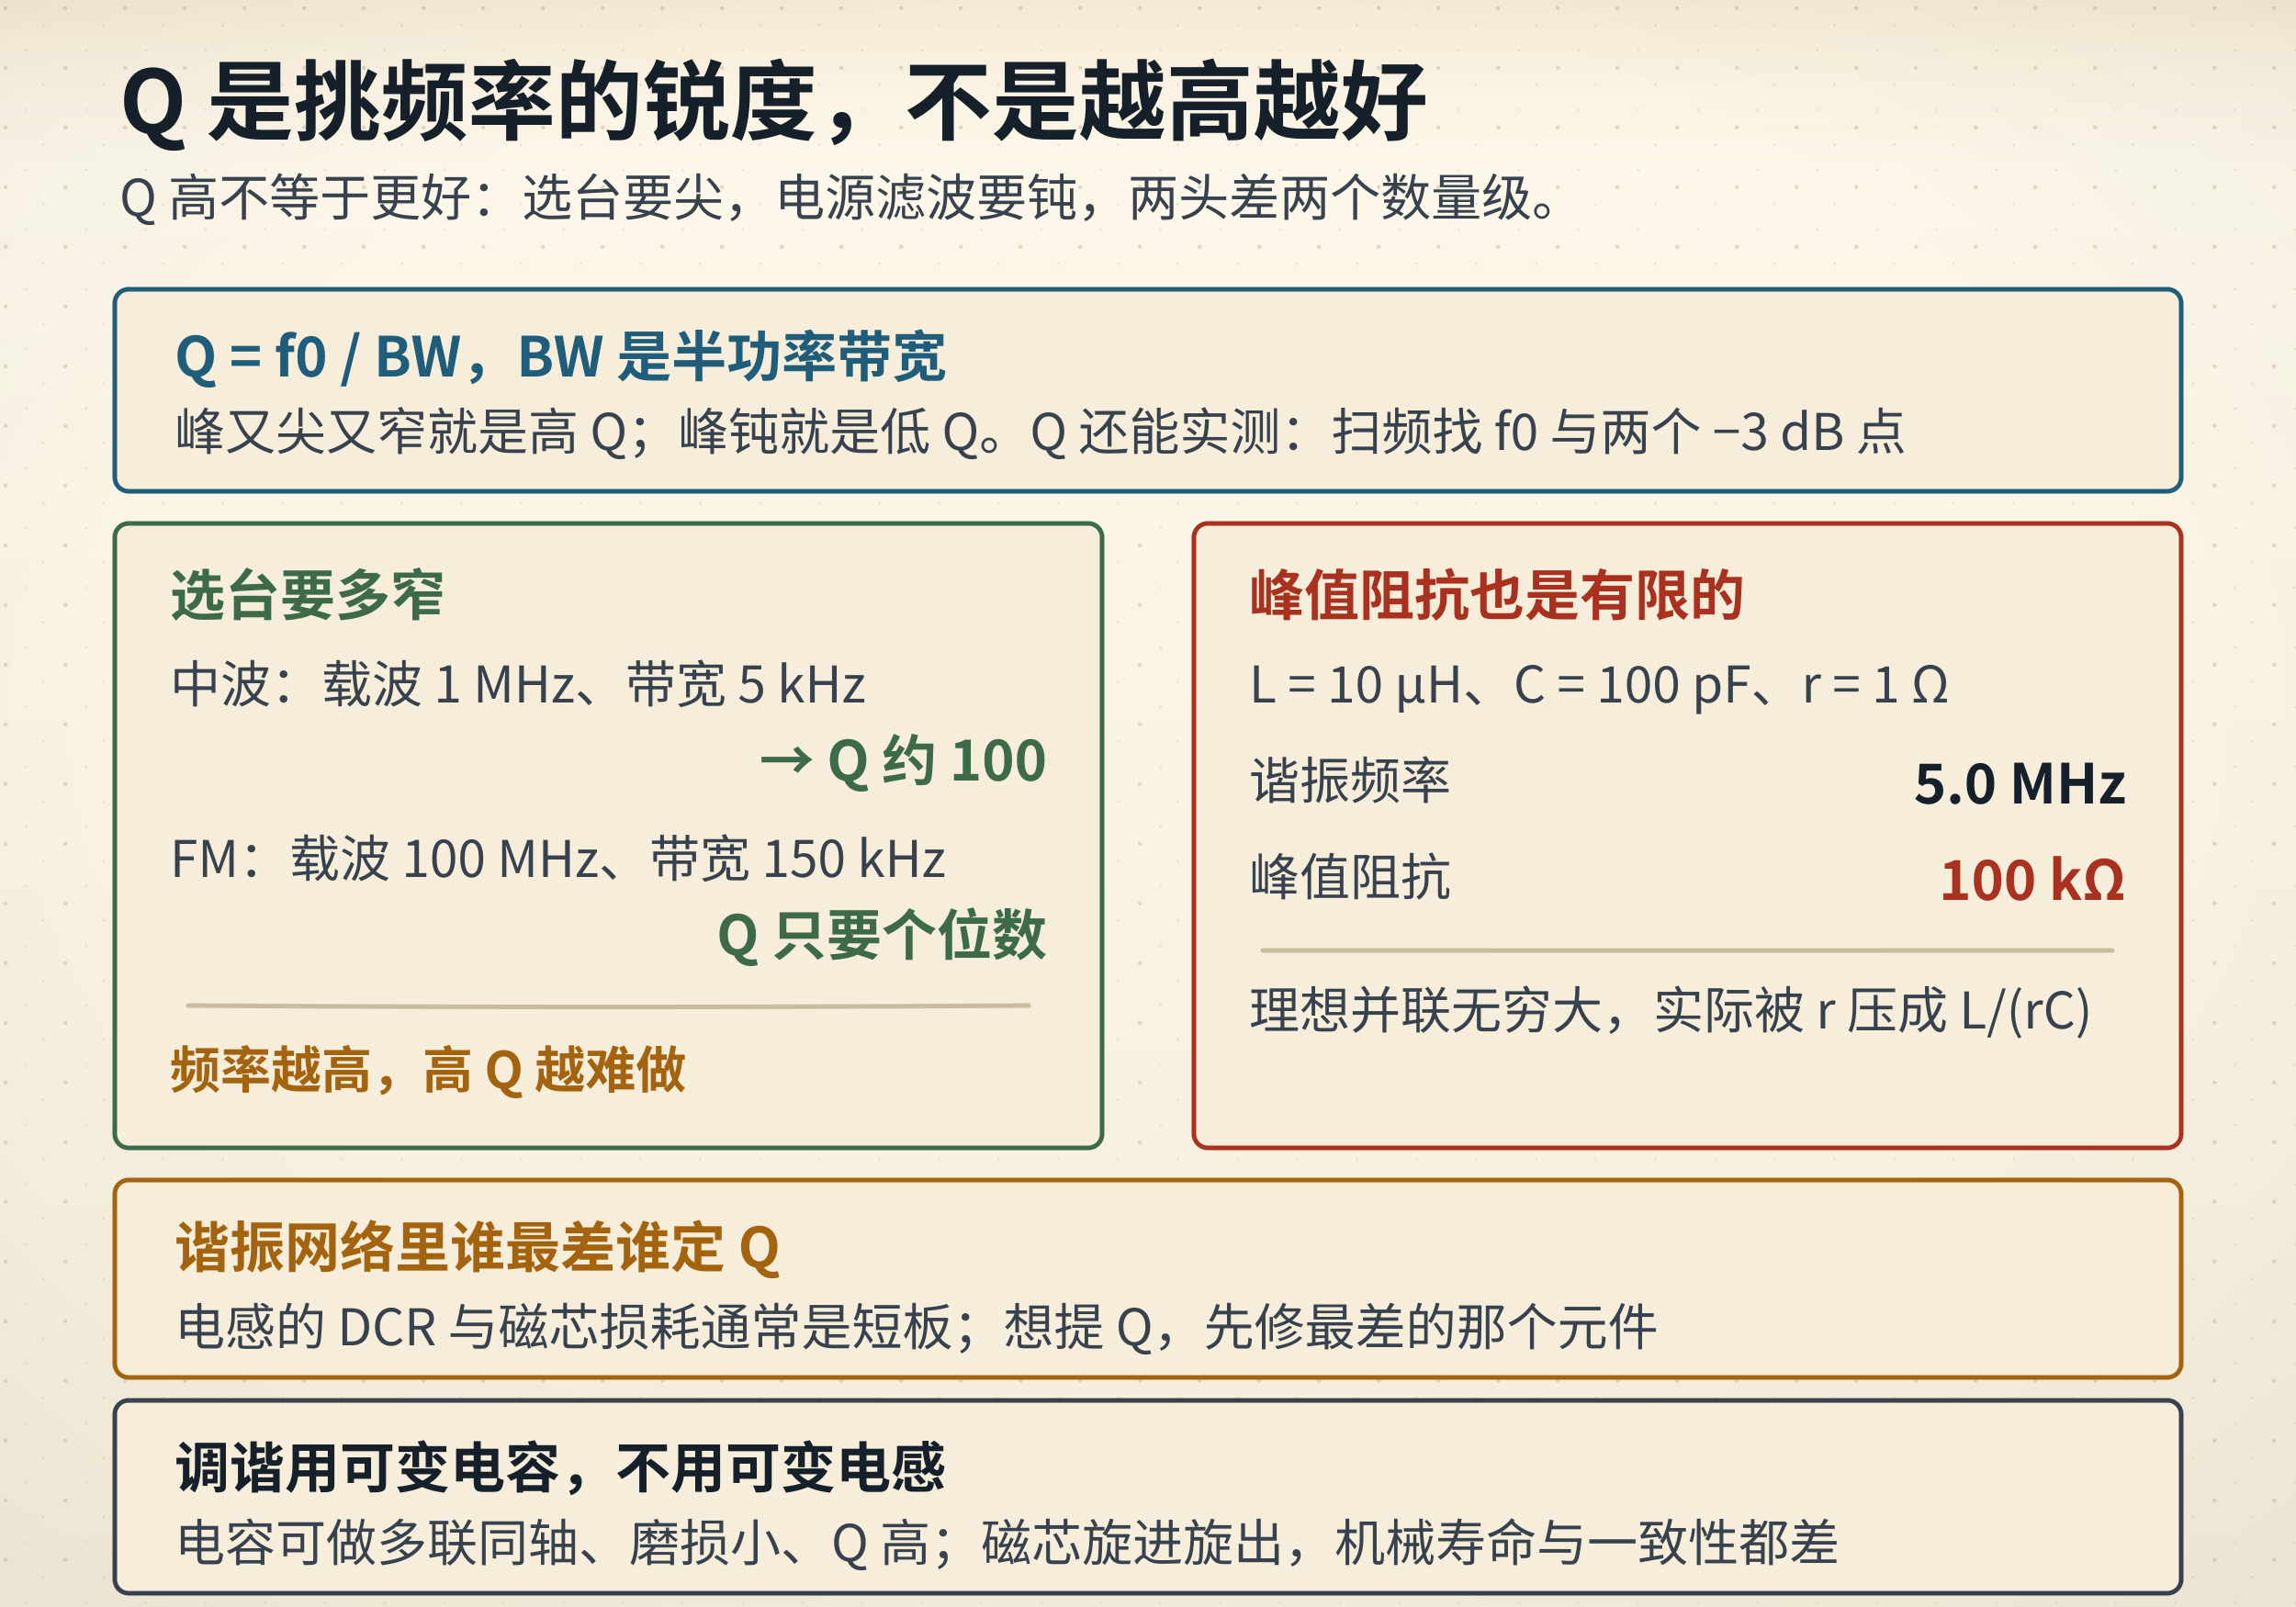
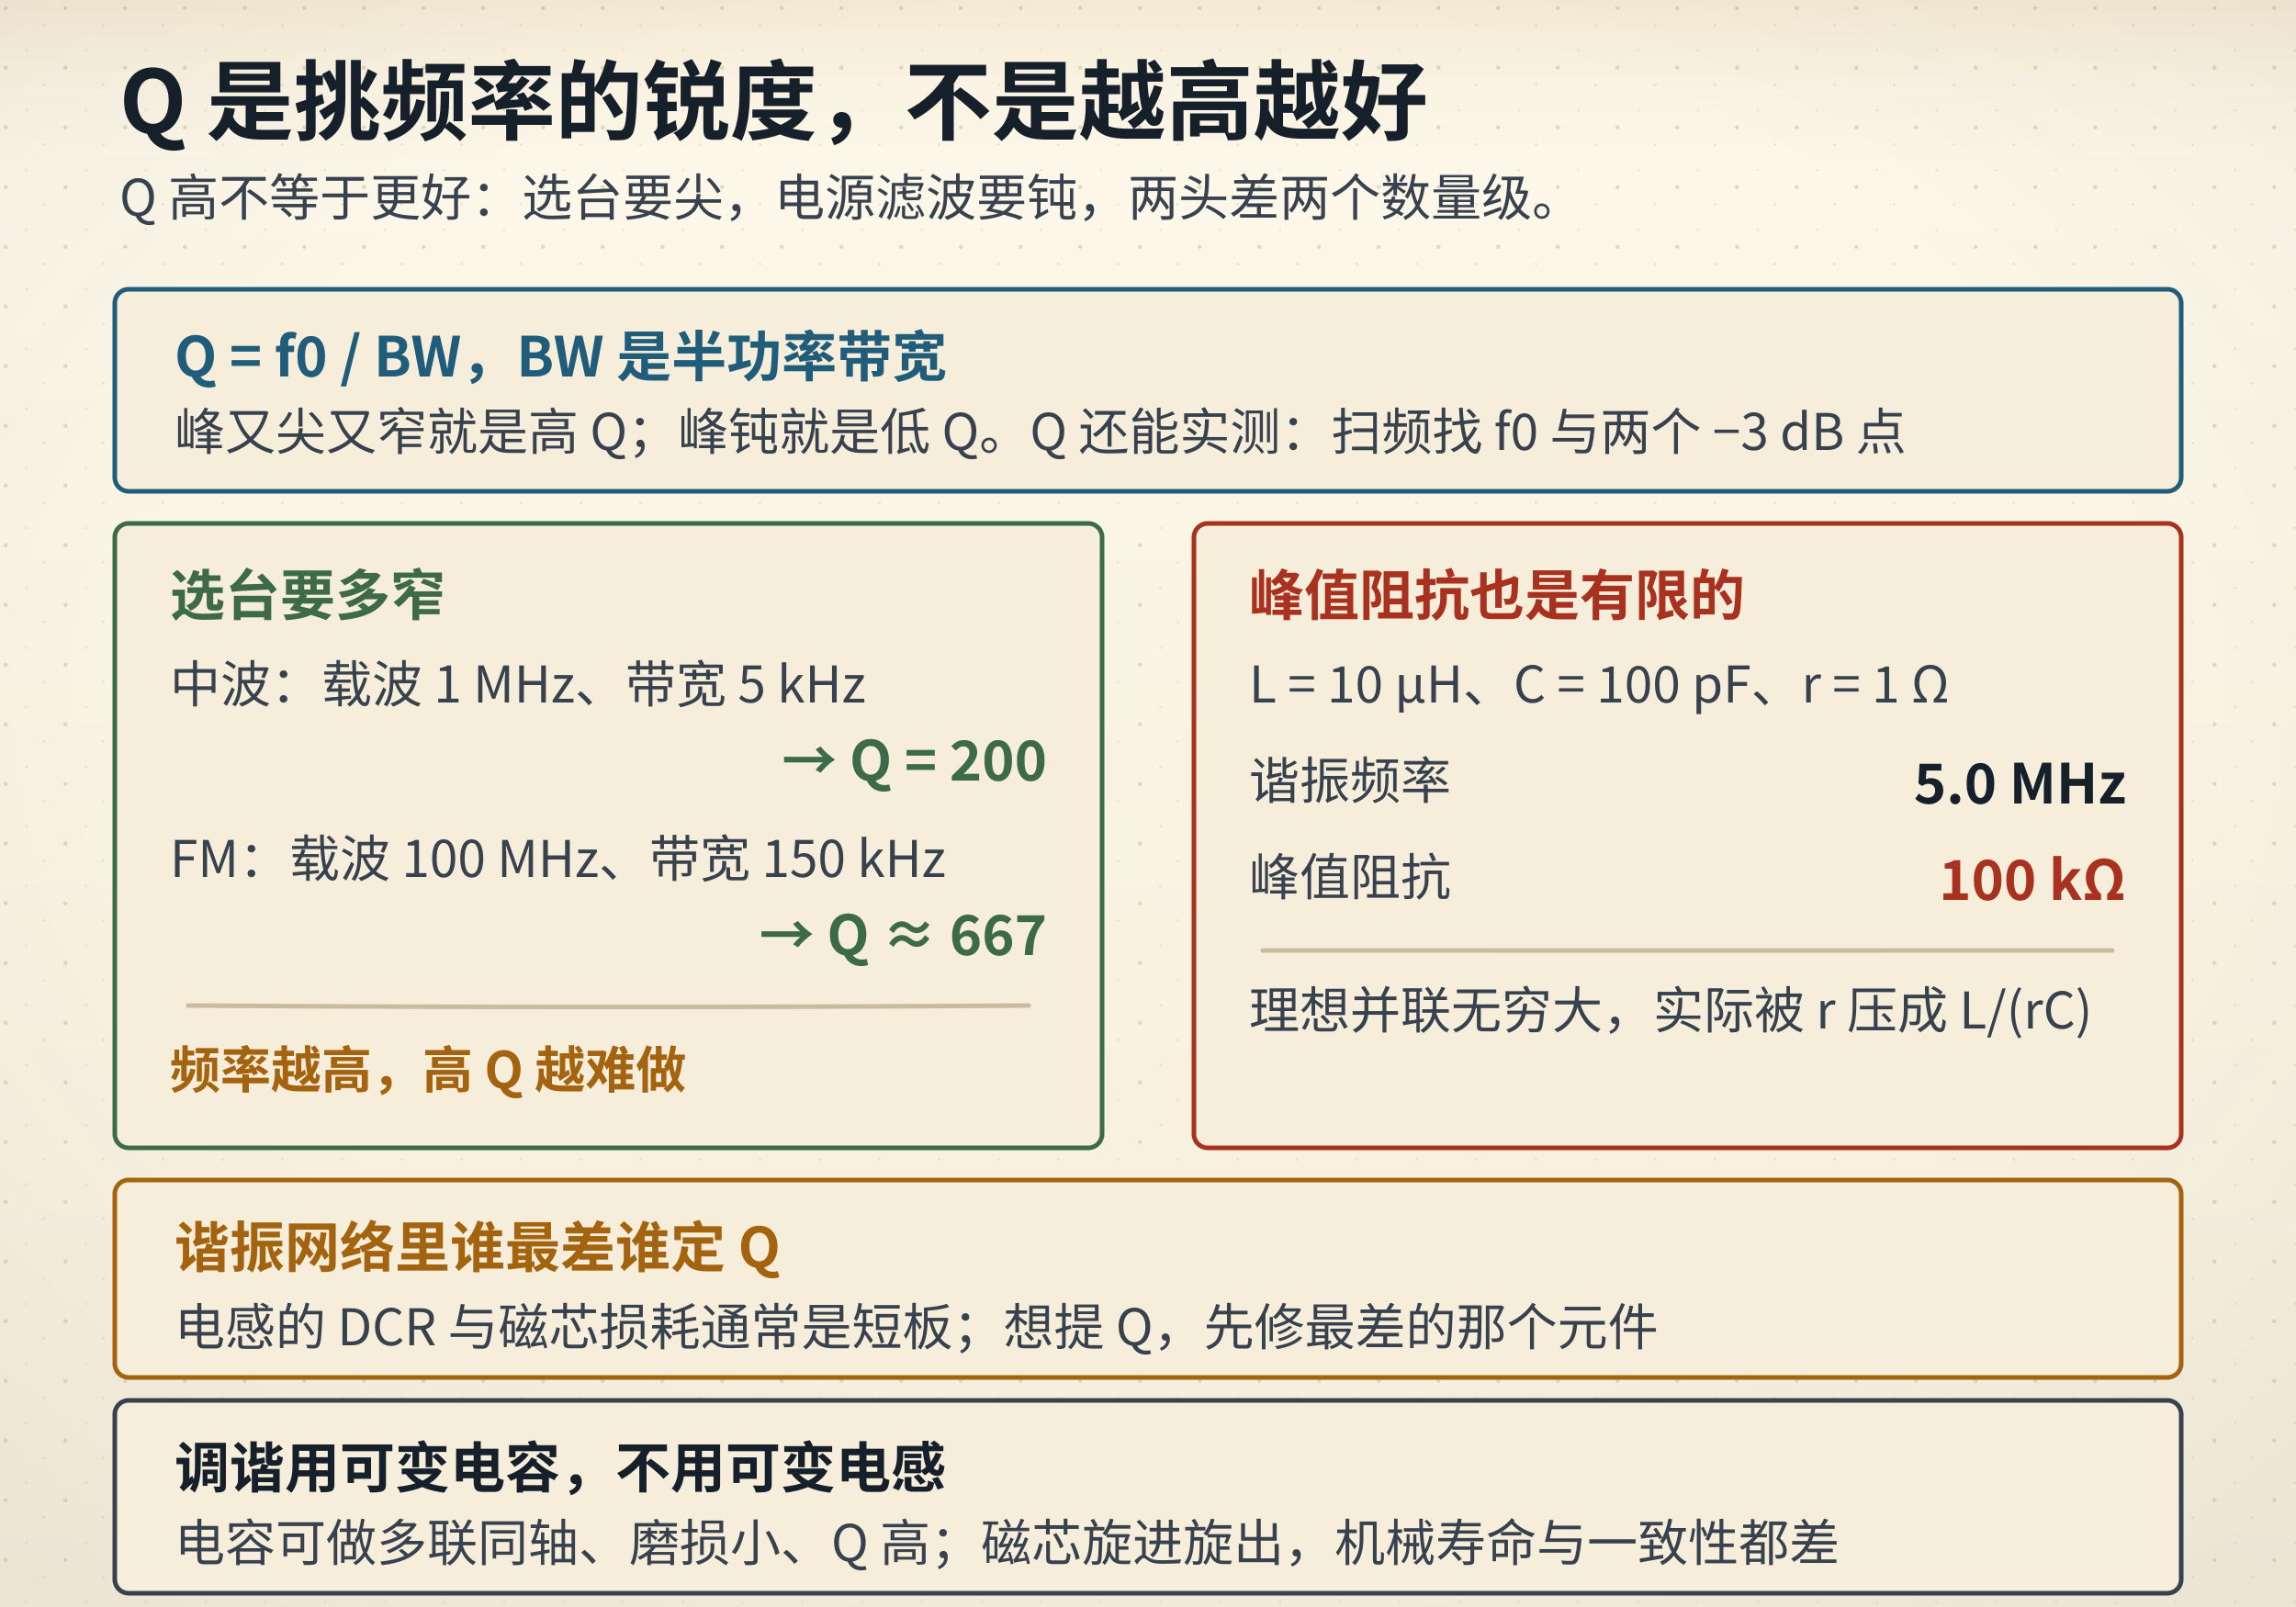
<svg xmlns="http://www.w3.org/2000/svg" viewBox="0 0 1000 700">
  <defs>
    <linearGradient id="bgL" x1="0" y1="0" x2="0" y2="1">
      <stop offset="0" stop-color="#fdf8ea" />
      <stop offset="1" stop-color="#f6eedb" />
    </linearGradient>
    <linearGradient id="bgD" x1="0" y1="0" x2="0" y2="1">
      <stop offset="0" stop-color="#141310" />
      <stop offset="1" stop-color="#1d1a14" />
    </linearGradient>
    <radialGradient id="vig" cx="0.5" cy="0.44" r="0.78">
      <stop offset="0.55" stop-color="#16202b" stop-opacity="0" />
      <stop offset="1" stop-color="#16202b" stop-opacity="0.055" />
    </radialGradient>
    <linearGradient id="hdr" x1="0" y1="0" x2="0" y2="1">
      <stop offset="0" stop-color="#a4630f" stop-opacity="0.10" />
      <stop offset="0.55" stop-color="#a4630f" stop-opacity="0.028" />
      <stop offset="1" stop-color="#a4630f" stop-opacity="0" />
    </linearGradient>
    <linearGradient id="hdrD" x1="0" y1="0" x2="0" y2="1">
      <stop offset="0" stop-color="#dcab63" stop-opacity="0.13" />
      <stop offset="0.55" stop-color="#dcab63" stop-opacity="0.04" />
      <stop offset="1" stop-color="#dcab63" stop-opacity="0" />
    </linearGradient>
    <pattern id="dots" width="26" height="26" patternUnits="userSpaceOnUse">
      <circle cx="2.5" cy="3.5" r="0.9" fill="#c9bb9d" />
      <circle cx="19" cy="11" r="0.55" fill="#c9bb9d" opacity="0.7" />
      <circle cx="11.5" cy="22" r="0.6" fill="#c9bb9d" opacity="0.55" />
    </pattern>
    <filter id="soft" x="-40%" y="-40%" width="180%" height="180%">
      <feDropShadow dx="0" dy="1.4" stdDeviation="2" flood-color="#16202b" flood-opacity="0.13" />
    </filter>
    <filter id="pglow" x="-70%" y="-70%" width="240%" height="240%">
      <feGaussianBlur stdDeviation="1.7" result="b" />
      <feMerge>
        <feMergeNode in="b" />
        <feMergeNode in="SourceGraphic" />
      </feMerge>
    </filter>
  </defs>
  <rect class="page-bg" width="1000" height="700" fill="url(#bgL)" />
  <rect class="page-grain" width="1000" height="700" fill="url(#dots)" />
  <rect class="page-vig" width="1000" height="700" fill="url(#vig)" />
  <rect class="page-hdr" width="1000" height="72" fill="url(#hdr)" />
  <style>
text{font-family:"Segoe UI","Microsoft YaHei","PingFang SC","Hiragino Sans GB","Noto Sans CJK SC","Source Han Sans SC","Noto Sans SC",sans-serif;}
line,path,polyline,polygon{stroke-linecap:round;stroke-linejoin:round}
.page-bg{fill:url(#bgL)}
.page-grain{opacity:.5}
.page-vig{opacity:1}
.page-hdr{fill:url(#hdr)}
@media (prefers-color-scheme: dark){
.page-bg{fill:url(#bgD)}
.page-grain{opacity:.34}
.page-vig{opacity:.5}
.page-hdr{fill:url(#hdrD)}
[fill="#fdf8ea"]{fill:#141310}
[stroke="#fdf8ea"]{stroke:#141310}
[fill="#f6eedb"]{fill:#1d1a14}
[stroke="#f6eedb"]{stroke:#1d1a14}
[fill="#e0d3b8"]{fill:#3b3529}
[stroke="#e0d3b8"]{stroke:#3b3529}
[fill="#c9bb9d"]{fill:#4a4436}
[stroke="#c9bb9d"]{stroke:#4a4436}
[fill="#16202b"]{fill:#ece4d3}
[stroke="#16202b"]{stroke:#ece4d3}
[fill="#37424e"]{fill:#cfc6b4}
[stroke="#37424e"]{stroke:#cfc6b4}
[fill="#5b666f"]{fill:#a79e8b}
[stroke="#5b666f"]{stroke:#a79e8b}
[fill="#8b8272"]{fill:#857c6c}
[stroke="#8b8272"]{stroke:#857c6c}
text[fill="#fdf8ea"]{fill:#f9f3e3}
[fill="#e6eff3"]{fill:#17262e}
[fill="#e4f1f3"]{fill:#15262a}
[fill="#e8efe6"]{fill:#182418}
[fill="#f6e7e1"]{fill:#281a16}
[fill="#f7eedb"]{fill:#292114}
[fill="#efe8ee"]{fill:#241c22}
text[fill="#1f5d7a"]{fill:#7fb7cf}
:is(rect,circle,path,line,polygon,polyline,ellipse,g)[fill="#1f5d7a"]{fill:#2b4d5f}
[stroke="#1f5d7a"]{stroke:#6fa3b9}
text[fill="#2f7f96"]{fill:#8ac9d8}
:is(rect,circle,path,line,polygon,polyline,ellipse,g)[fill="#2f7f96"]{fill:#2b5660}
[stroke="#2f7f96"]{stroke:#77b2c1}
text[fill="#3d6b4a"]{fill:#98c096}
:is(rect,circle,path,line,polygon,polyline,ellipse,g)[fill="#3d6b4a"]{fill:#2f4a33}
[stroke="#3d6b4a"]{stroke:#7aa87c}
text[fill="#a8321f"]{fill:#e0907a}
:is(rect,circle,path,line,polygon,polyline,ellipse,g)[fill="#a8321f"]{fill:#55231b}
[stroke="#a8321f"]{stroke:#c07a63}
text[fill="#a4630f"]{fill:#dcab63}
:is(rect,circle,path,line,polygon,polyline,ellipse,g)[fill="#a4630f"]{fill:#553a17}
[stroke="#a4630f"]{stroke:#c08a45}
text[fill="#6b3f63"]{fill:#c4a2bf}
:is(rect,circle,path,line,polygon,polyline,ellipse,g)[fill="#6b3f63"]{fill:#452c40}
[stroke="#6b3f63"]{stroke:#a17c9b}
}
</style>
  <text x="52" y="58" font-size="38" fill="#16202b" font-family="'KaiTi','STKaiti','Kaiti SC','LXGW WenKai','Noto Serif CJK SC','Source Han Serif SC','Songti SC','SimSun','Noto Serif SC',serif" font-weight="700" text-anchor="start">Q 是挑频率的锐度，不是越高越好</text>
  <text x="52" y="94" font-size="22" fill="#37424e" font-family="'KaiTi','STKaiti','Kaiti SC','LXGW WenKai','Noto Serif CJK SC','Source Han Serif SC','Songti SC','SimSun','Noto Serif SC',serif" font-weight="400" text-anchor="start">Q 高不等于更好：选台要尖，电源滤波要钝，两头差两个数量级。</text>
  <rect x="50" y="126" width="900" height="88" rx="6" fill="#f6eedb" stroke="#1f5d7a" stroke-width="2" />
  <text x="76" y="164" font-size="24" fill="#1f5d7a" font-family="'KaiTi','STKaiti','Kaiti SC','LXGW WenKai','Noto Serif CJK SC','Source Han Serif SC','Songti SC','SimSun','Noto Serif SC',serif" font-weight="700" text-anchor="start">Q = f0 / BW，BW 是半功率带宽</text>
  <text x="76" y="196" font-size="22" fill="#37424e" font-family="'KaiTi','STKaiti','Kaiti SC','LXGW WenKai','Noto Serif CJK SC','Source Han Serif SC','Songti SC','SimSun','Noto Serif SC',serif" font-weight="400" text-anchor="start">峰又尖又窄就是高 Q；峰钝就是低 Q。Q 还能实测：扫频找 f0 与两个 −3 dB 点</text>
  <rect x="50" y="228" width="430" height="272" rx="6" fill="#f6eedb" stroke="#3d6b4a" stroke-width="2" />
  <text x="74" y="268" font-size="24" fill="#3d6b4a" font-family="'KaiTi','STKaiti','Kaiti SC','LXGW WenKai','Noto Serif CJK SC','Source Han Serif SC','Songti SC','SimSun','Noto Serif SC',serif" font-weight="700" text-anchor="start">选台要多窄</text>
  <text x="74" y="306" font-size="22" fill="#37424e" font-family="'KaiTi','STKaiti','Kaiti SC','LXGW WenKai','Noto Serif CJK SC','Source Han Serif SC','Songti SC','SimSun','Noto Serif SC',serif" font-weight="400" text-anchor="start">中波：载波 1 MHz、带宽 5 kHz</text>
-   <text x="456" y="340" font-size="24" fill="#3d6b4a" font-family="'KaiTi','STKaiti','Kaiti SC','LXGW WenKai','Noto Serif CJK SC','Source Han Serif SC','Songti SC','SimSun','Noto Serif SC',serif" font-weight="700" text-anchor="end">→ Q 约 100</text>
+   <text x="456" y="340" font-size="24" fill="#3d6b4a" font-family="'KaiTi','STKaiti','Kaiti SC','LXGW WenKai','Noto Serif CJK SC','Source Han Serif SC','Songti SC','SimSun','Noto Serif SC',serif" font-weight="700" text-anchor="end">→ Q = 200</text>
  <text x="74" y="382" font-size="22" fill="#37424e" font-family="'KaiTi','STKaiti','Kaiti SC','LXGW WenKai','Noto Serif CJK SC','Source Han Serif SC','Songti SC','SimSun','Noto Serif SC',serif" font-weight="400" text-anchor="start">FM：载波 100 MHz、带宽 150 kHz</text>
-   <text x="456" y="416" font-size="24" fill="#3d6b4a" font-family="'KaiTi','STKaiti','Kaiti SC','LXGW WenKai','Noto Serif CJK SC','Source Han Serif SC','Songti SC','SimSun','Noto Serif SC',serif" font-weight="700" text-anchor="end">Q 只要个位数</text>
+   <text x="456" y="416" font-size="24" fill="#3d6b4a" font-family="'KaiTi','STKaiti','Kaiti SC','LXGW WenKai','Noto Serif CJK SC','Source Han Serif SC','Songti SC','SimSun','Noto Serif SC',serif" font-weight="700" text-anchor="end">→ Q ≈ 667</text>
  <path d="M82 438 Q265.00 439.28 448 438" fill="none" stroke="#c9bb9d" stroke-width="2" />
  <text x="74" y="474" font-size="22" fill="#a4630f" font-family="'KaiTi','STKaiti','Kaiti SC','LXGW WenKai','Noto Serif CJK SC','Source Han Serif SC','Songti SC','SimSun','Noto Serif SC',serif" font-weight="700" text-anchor="start">频率越高，高 Q 越难做</text>
  <rect x="520" y="228" width="430" height="272" rx="6" fill="#f6eedb" stroke="#a8321f" stroke-width="2" />
  <text x="544" y="268" font-size="24" fill="#a8321f" font-family="'KaiTi','STKaiti','Kaiti SC','LXGW WenKai','Noto Serif CJK SC','Source Han Serif SC','Songti SC','SimSun','Noto Serif SC',serif" font-weight="700" text-anchor="start">峰值阻抗也是有限的</text>
  <text x="544" y="306" font-size="22" fill="#37424e" font-family="'KaiTi','STKaiti','Kaiti SC','LXGW WenKai','Noto Serif CJK SC','Source Han Serif SC','Songti SC','SimSun','Noto Serif SC',serif" font-weight="400" text-anchor="start">L = 10 µH、C = 100 pF、r = 1 Ω</text>
  <text x="544" y="348" font-size="22" fill="#37424e" font-family="'KaiTi','STKaiti','Kaiti SC','LXGW WenKai','Noto Serif CJK SC','Source Han Serif SC','Songti SC','SimSun','Noto Serif SC',serif" font-weight="400" text-anchor="start">谐振频率</text>
  <text x="926" y="350" font-size="24" fill="#16202b" font-family="'KaiTi','STKaiti','Kaiti SC','LXGW WenKai','Noto Serif CJK SC','Source Han Serif SC','Songti SC','SimSun','Noto Serif SC',serif" font-weight="700" text-anchor="end">5.0 MHz</text>
  <text x="544" y="390" font-size="22" fill="#37424e" font-family="'KaiTi','STKaiti','Kaiti SC','LXGW WenKai','Noto Serif CJK SC','Source Han Serif SC','Songti SC','SimSun','Noto Serif SC',serif" font-weight="400" text-anchor="start">峰值阻抗</text>
  <text x="926" y="392" font-size="24" fill="#a8321f" font-family="'KaiTi','STKaiti','Kaiti SC','LXGW WenKai','Noto Serif CJK SC','Source Han Serif SC','Songti SC','SimSun','Noto Serif SC',serif" font-weight="700" text-anchor="end">100 kΩ</text>
  <path d="M550 414 Q735.00 414.10 920 414" fill="none" stroke="#c9bb9d" stroke-width="2" />
  <text x="544" y="448" font-size="22" fill="#37424e" font-family="'KaiTi','STKaiti','Kaiti SC','LXGW WenKai','Noto Serif CJK SC','Source Han Serif SC','Songti SC','SimSun','Noto Serif SC',serif" font-weight="400" text-anchor="start">理想并联无穷大，实际被 r 压成 L/(rC)</text>
  <rect x="50" y="514" width="900" height="86" rx="6" fill="#f6eedb" stroke="#a4630f" stroke-width="2" />
  <text x="76" y="552" font-size="24" fill="#a4630f" font-family="'KaiTi','STKaiti','Kaiti SC','LXGW WenKai','Noto Serif CJK SC','Source Han Serif SC','Songti SC','SimSun','Noto Serif SC',serif" font-weight="700" text-anchor="start">谐振网络里谁最差谁定 Q</text>
  <text x="76" y="586" font-size="22" fill="#37424e" font-family="'KaiTi','STKaiti','Kaiti SC','LXGW WenKai','Noto Serif CJK SC','Source Han Serif SC','Songti SC','SimSun','Noto Serif SC',serif" font-weight="400" text-anchor="start">电感的 DCR 与磁芯损耗通常是短板；想提 Q，先修最差的那个元件</text>
  <rect x="50" y="610" width="900" height="84" rx="6" fill="#f6eedb" stroke="#37424e" stroke-width="2" />
  <text x="76" y="648" font-size="24" fill="#16202b" font-family="'KaiTi','STKaiti','Kaiti SC','LXGW WenKai','Noto Serif CJK SC','Source Han Serif SC','Songti SC','SimSun','Noto Serif SC',serif" font-weight="700" text-anchor="start">调谐用可变电容，不用可变电感</text>
  <text x="76" y="680" font-size="22" fill="#37424e" font-family="'KaiTi','STKaiti','Kaiti SC','LXGW WenKai','Noto Serif CJK SC','Source Han Serif SC','Songti SC','SimSun','Noto Serif SC',serif" font-weight="400" text-anchor="start">电容可做多联同轴、磨损小、Q 高；磁芯旋进旋出，机械寿命与一致性都差</text>
</svg>
